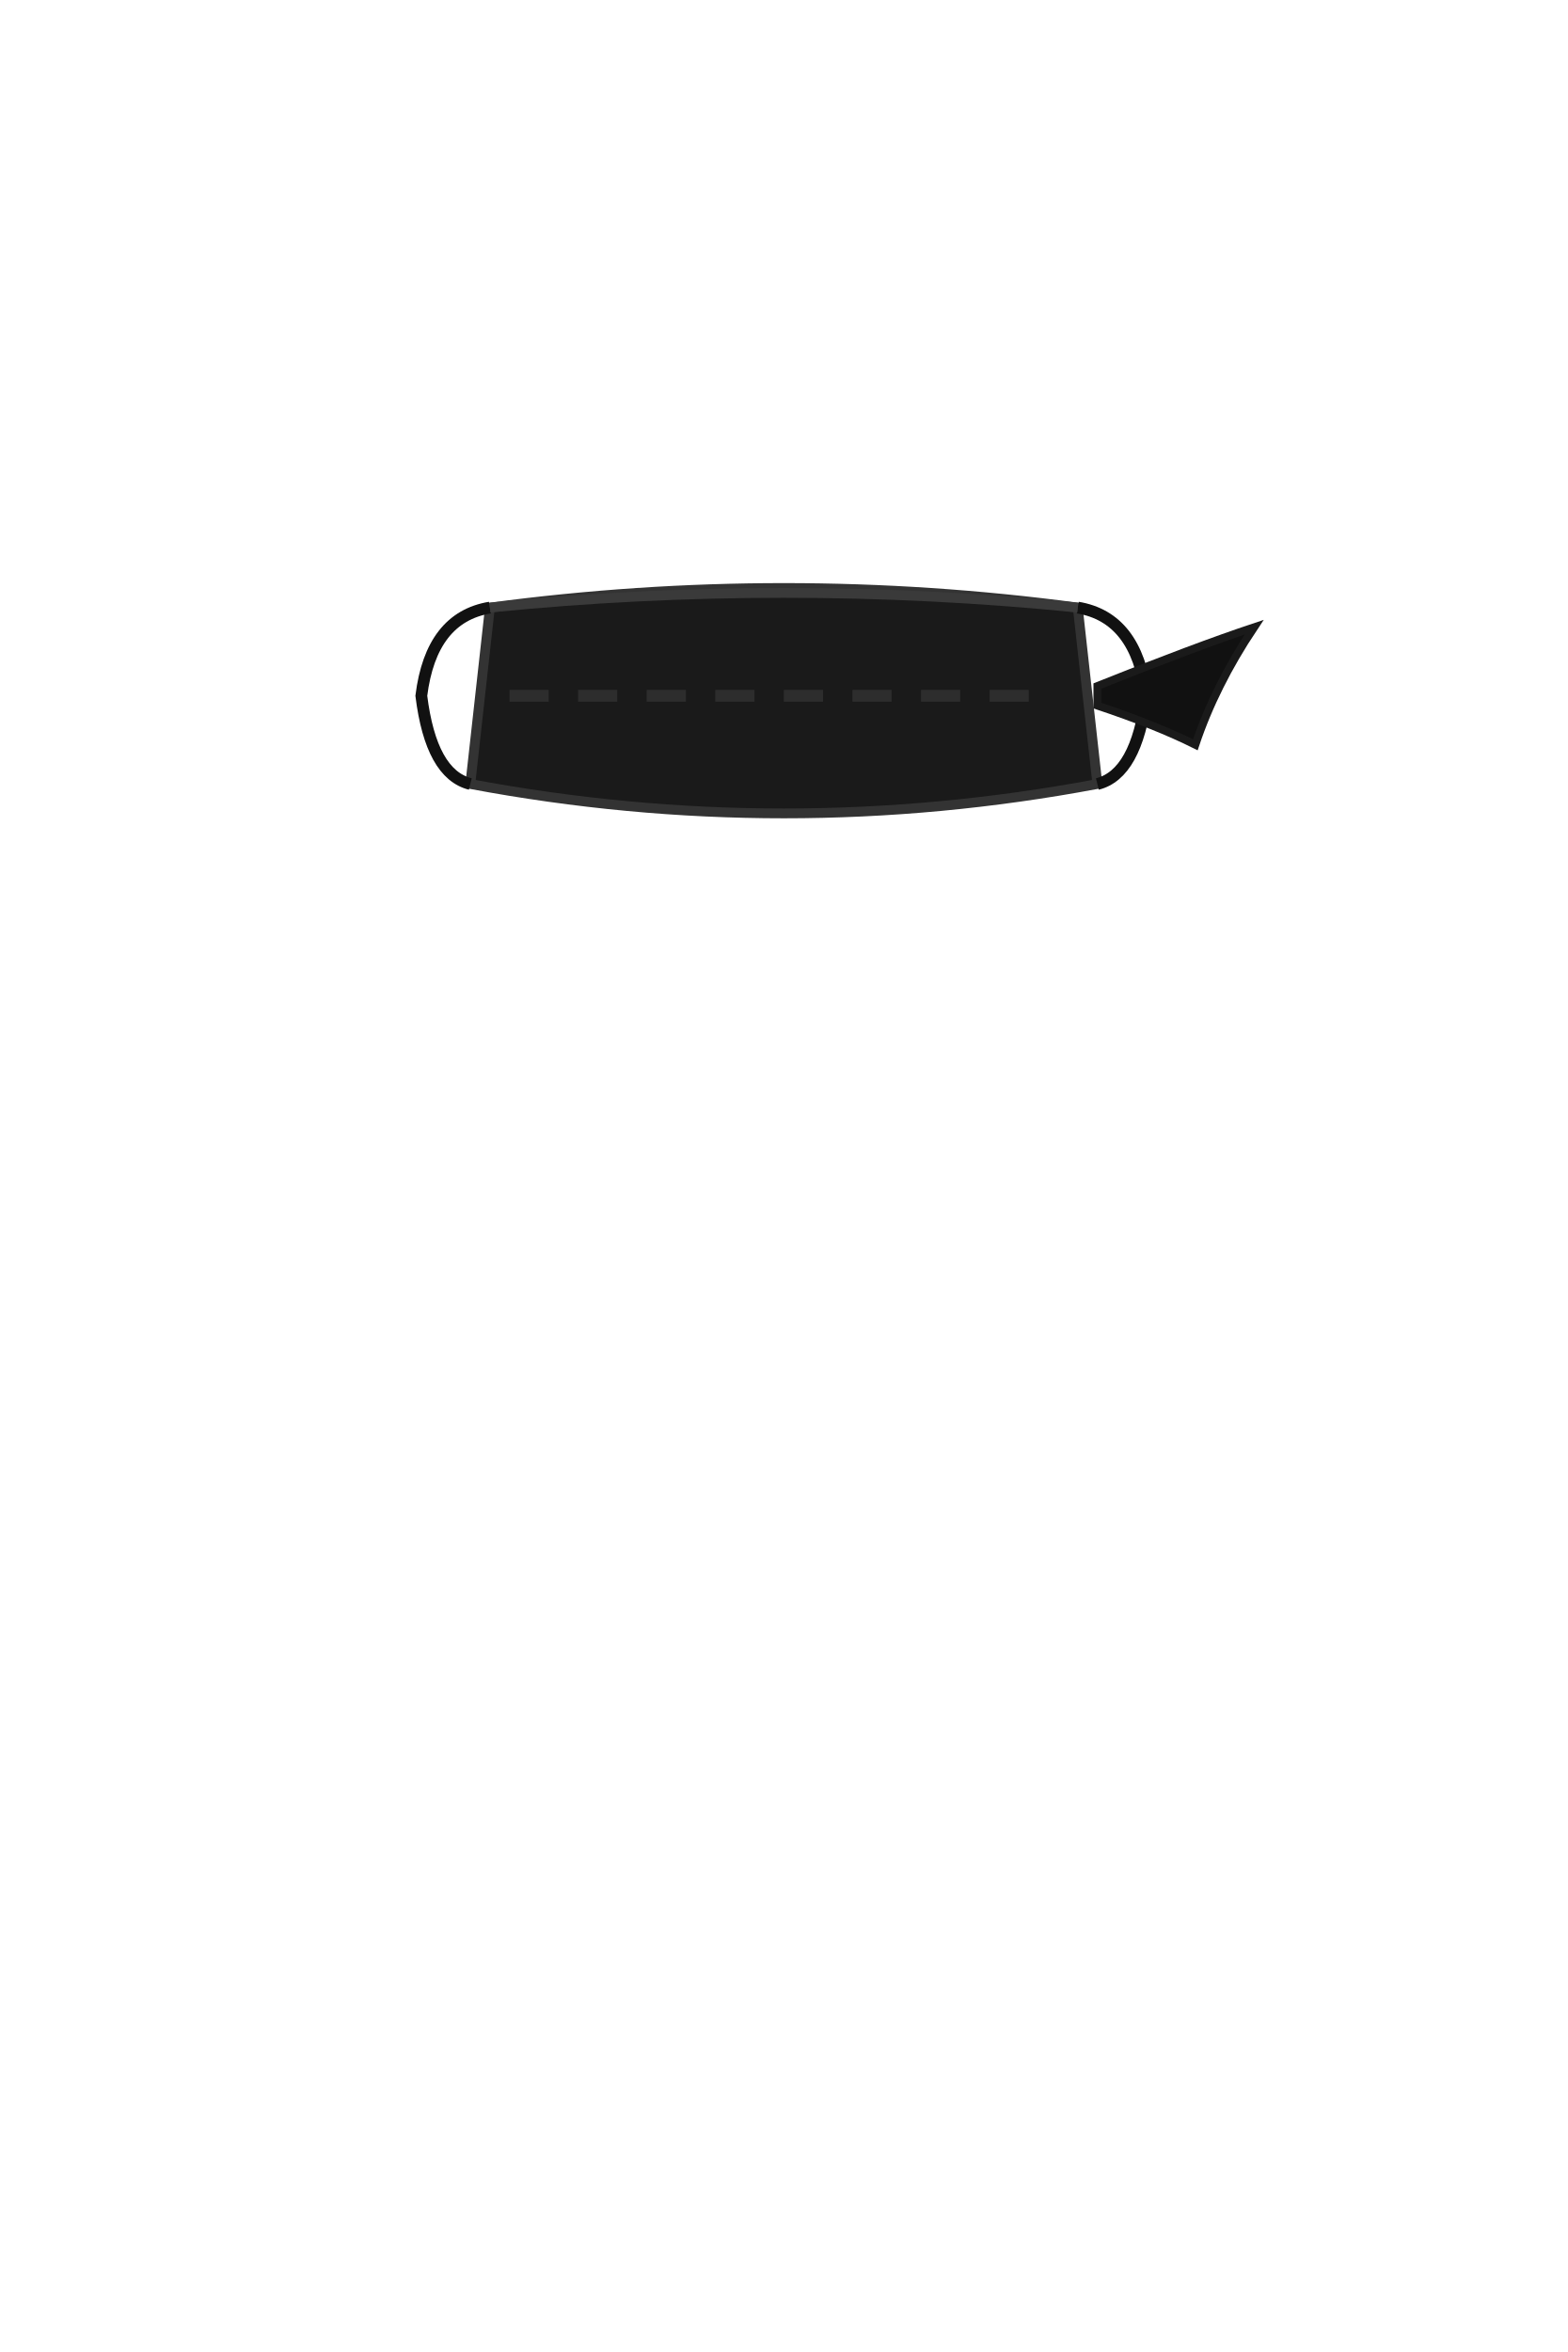
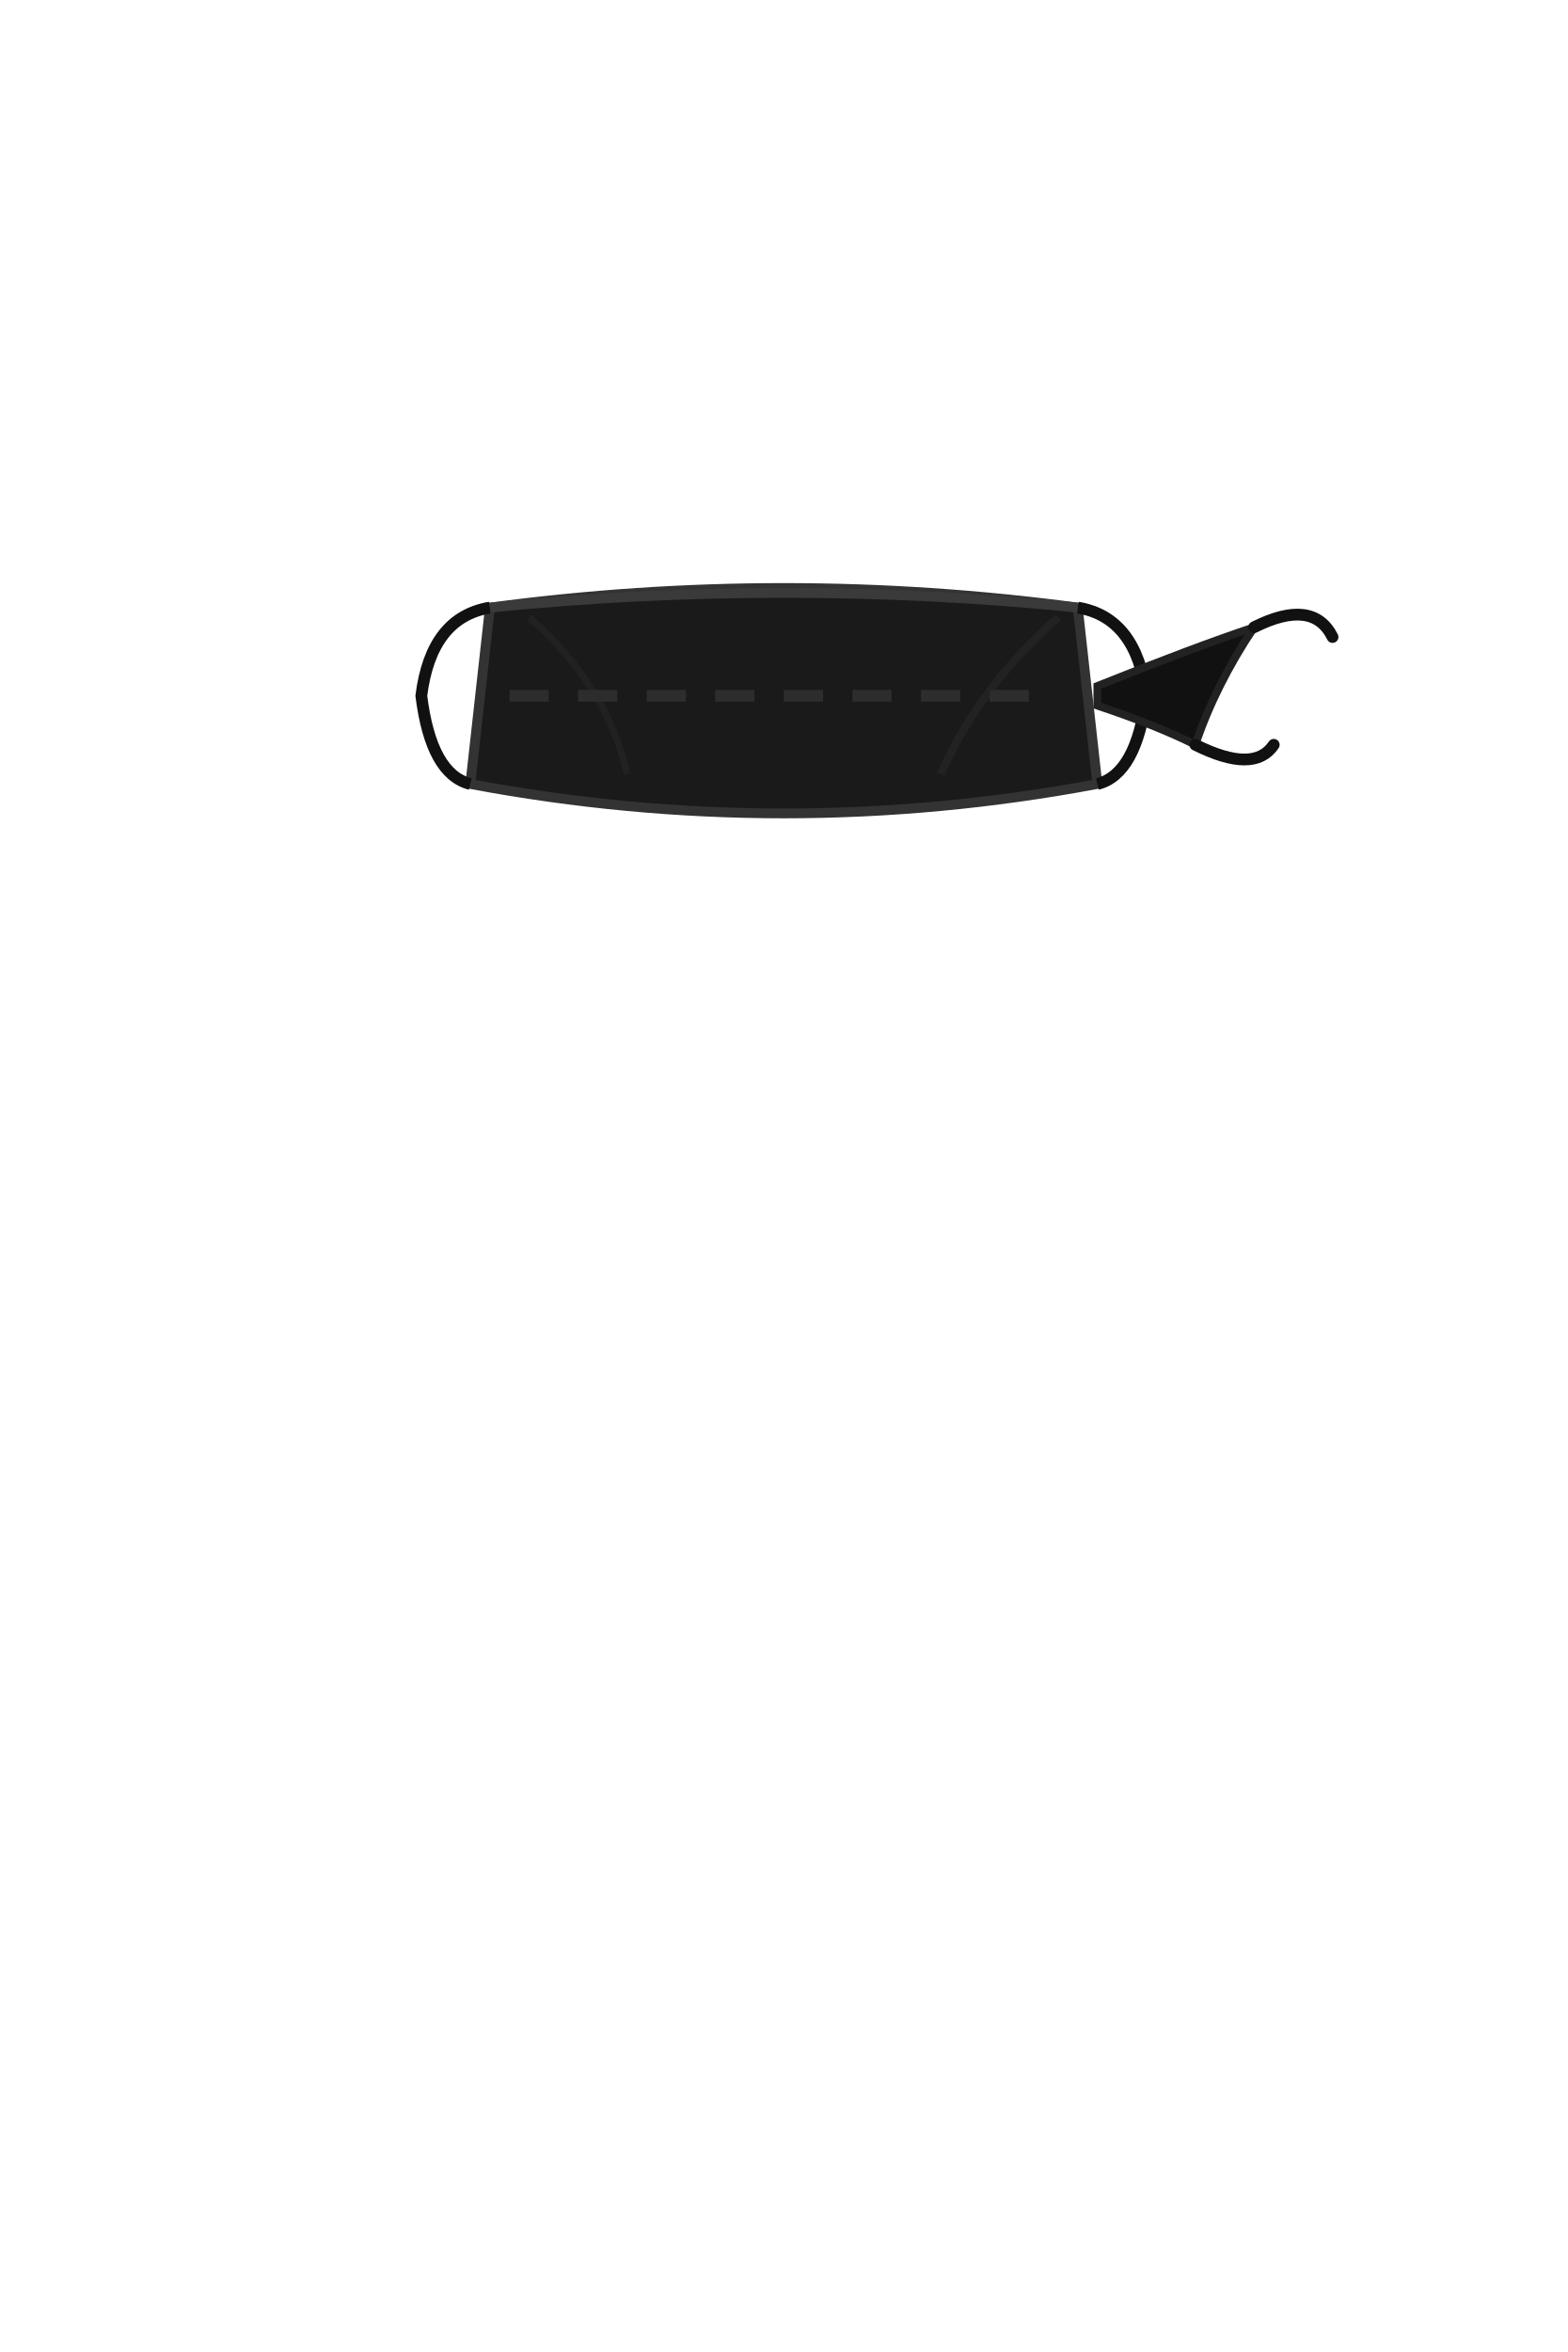
<svg xmlns="http://www.w3.org/2000/svg" viewBox="0 0 160 240">
  <path d="M 50 62 Q 80 58 110 62 L 112 80 Q 80 86 48 80 Z" fill="#1a1a1a" stroke="#333" stroke-width="1" />
  <line x1="52" y1="71" x2="108" y2="71" stroke="#2d2d2d" stroke-width="1.2" stroke-dasharray="4,3" />
+   <path d="M 108 63 Q 100 70 96 79" fill="none" stroke="#2a2a2a" stroke-width="0.8" opacity="0.5" />
+   <path d="M 54 63 Q 62 70 64 79" fill="none" stroke="#2a2a2a" stroke-width="0.7" opacity="0.4" />
  <path d="M 50 62 Q 44 63 43 71 Q 44 79 48 80" fill="none" stroke="#111" stroke-width="1.2" />
  <path d="M 110 62 Q 116 63 117 71 Q 116 79 112 80" fill="none" stroke="#111" stroke-width="1.2" />
  <path d="M 50 62 Q 80 59 110 62" fill="none" stroke="#3a3a3a" stroke-width="1" />
-   <path d="M 112 70 Q 122 66 128 64 Q 124 70 122 76 Q 118 74 112 72 Z" fill="#111" stroke="#1a1a1a" stroke-width="0.8" />
+   <path d="M 112 70 Q 122 66 128 64 Q 124 70 122 76 Q 118 74 112 72 Z" fill="#111" stroke="#222" stroke-width="0.8" />
+   <path d="M 128 64 Q 134 61 136 65" fill="none" stroke="#111" stroke-width="1.2" stroke-linecap="round" />
+   <path d="M 122 76 Q 128 79 130 76" fill="none" stroke="#111" stroke-width="1.2" stroke-linecap="round" />
</svg>
